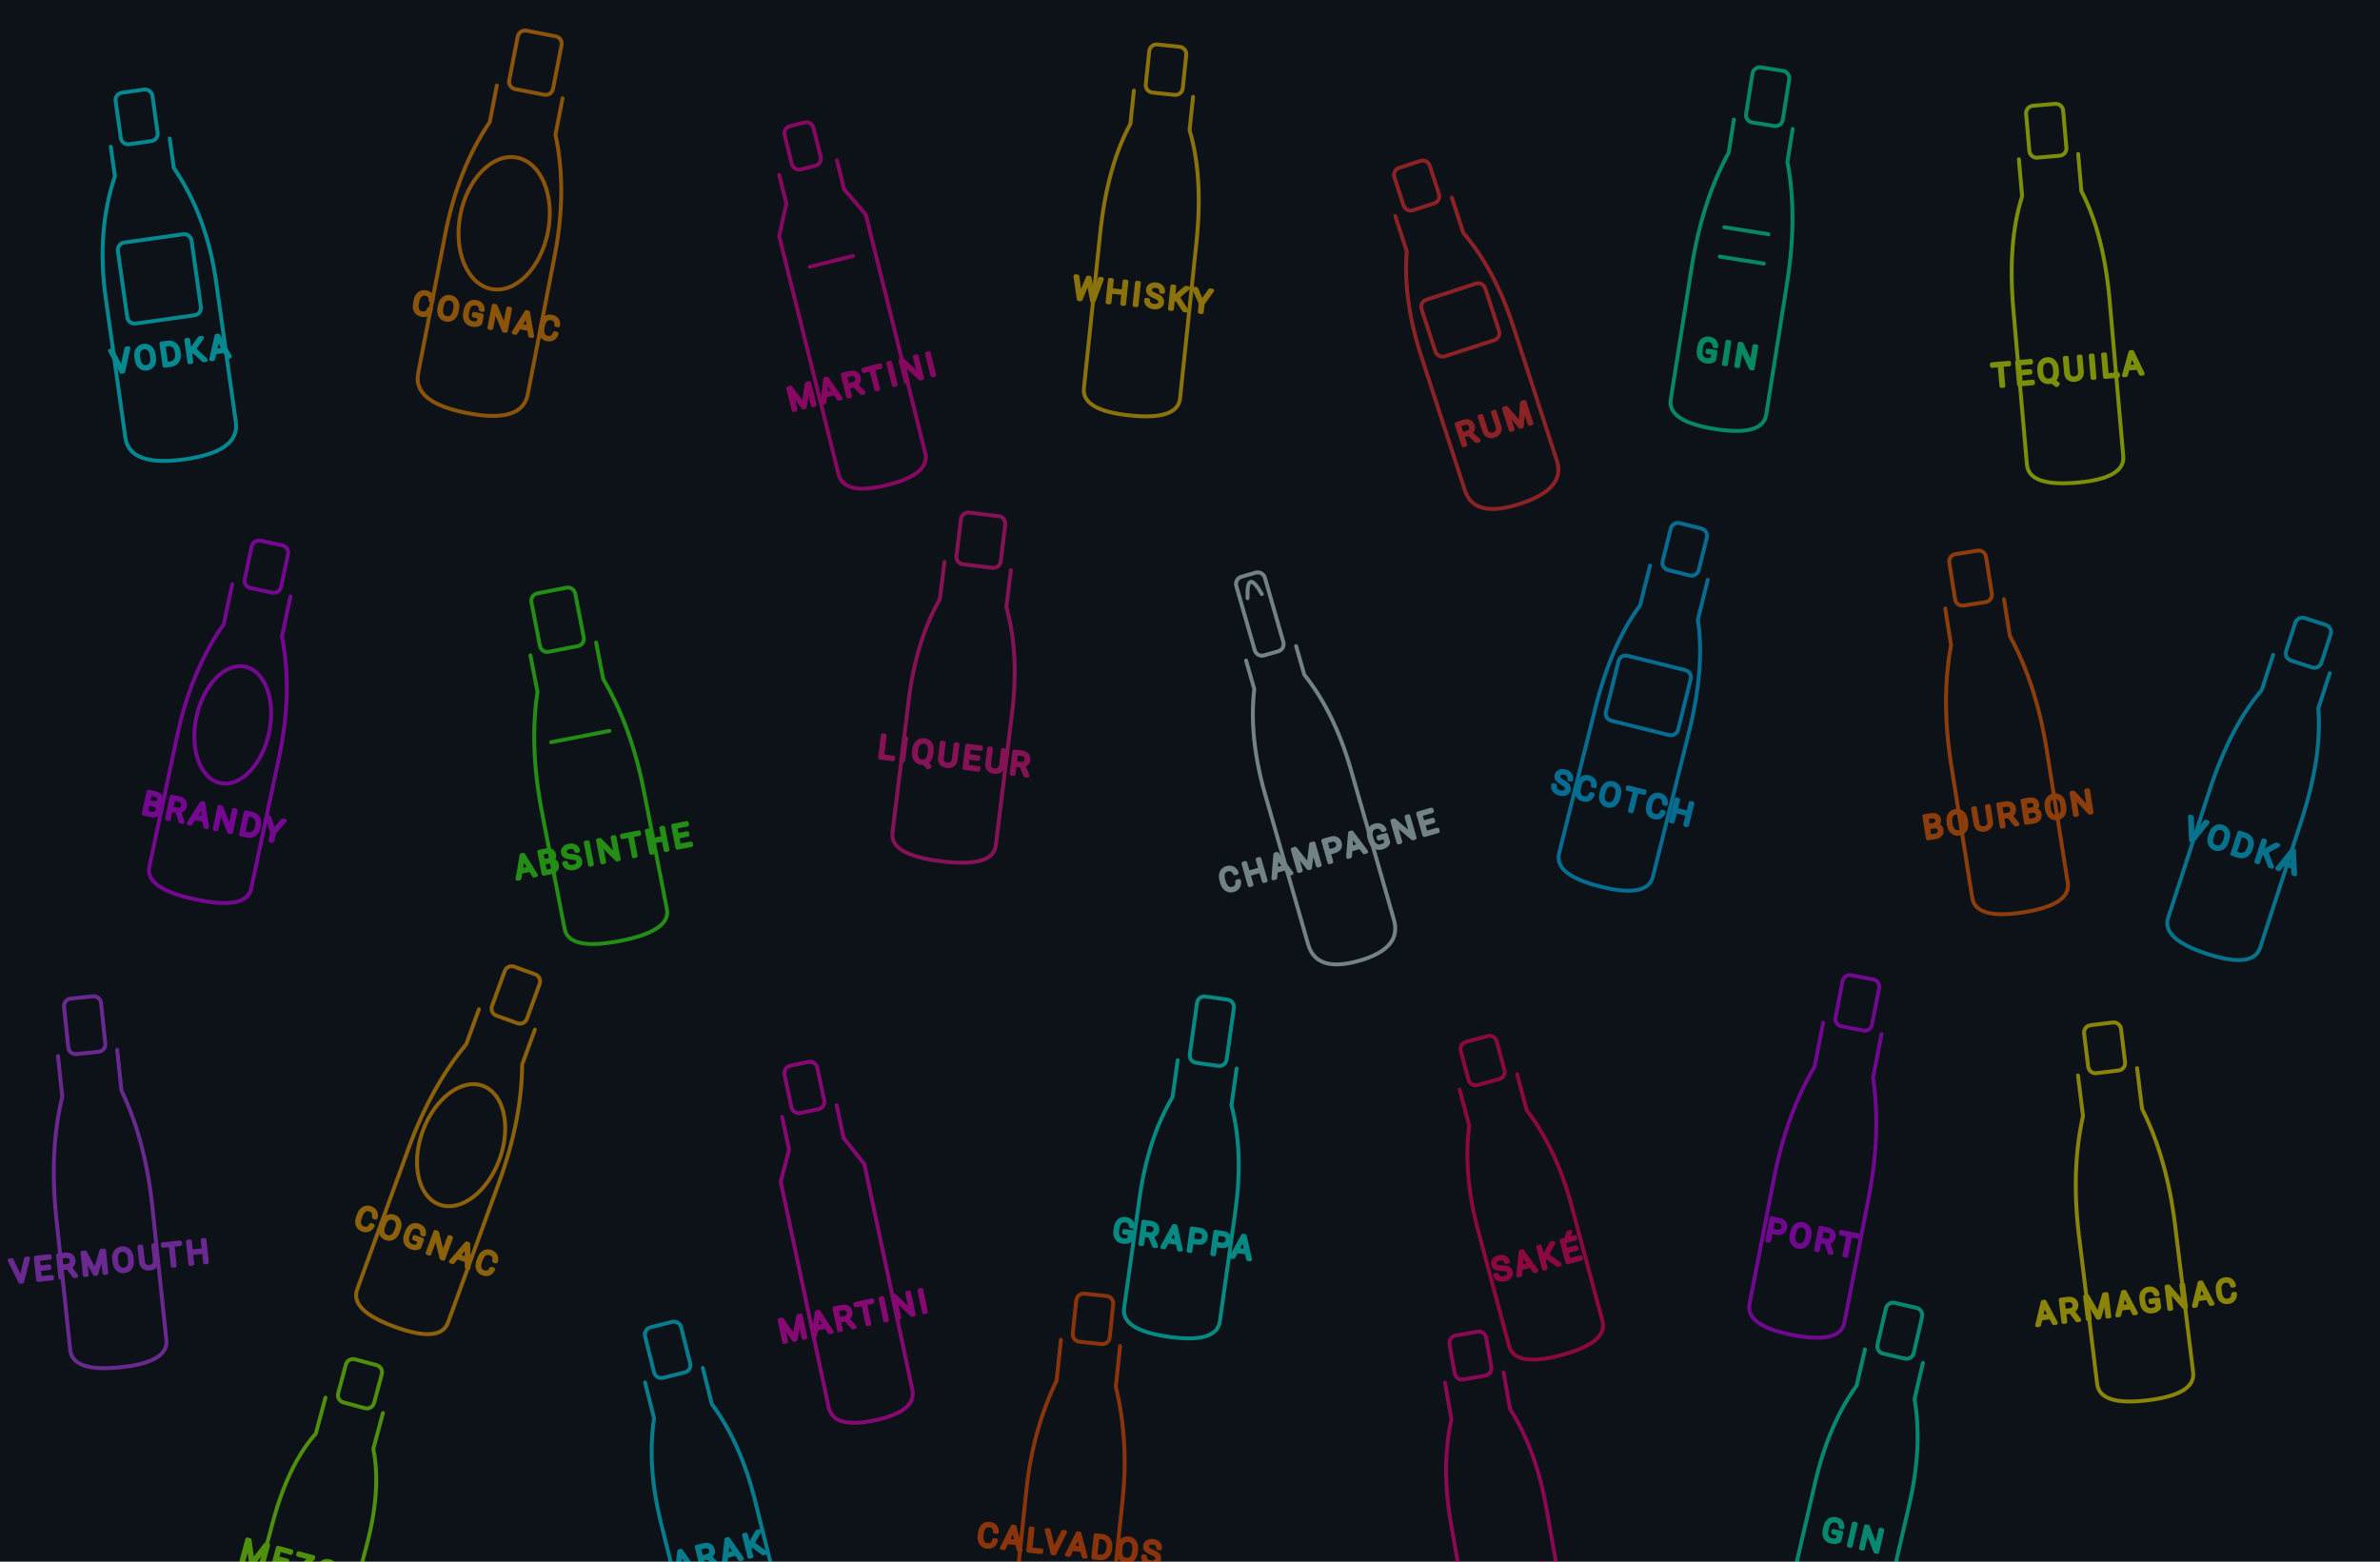
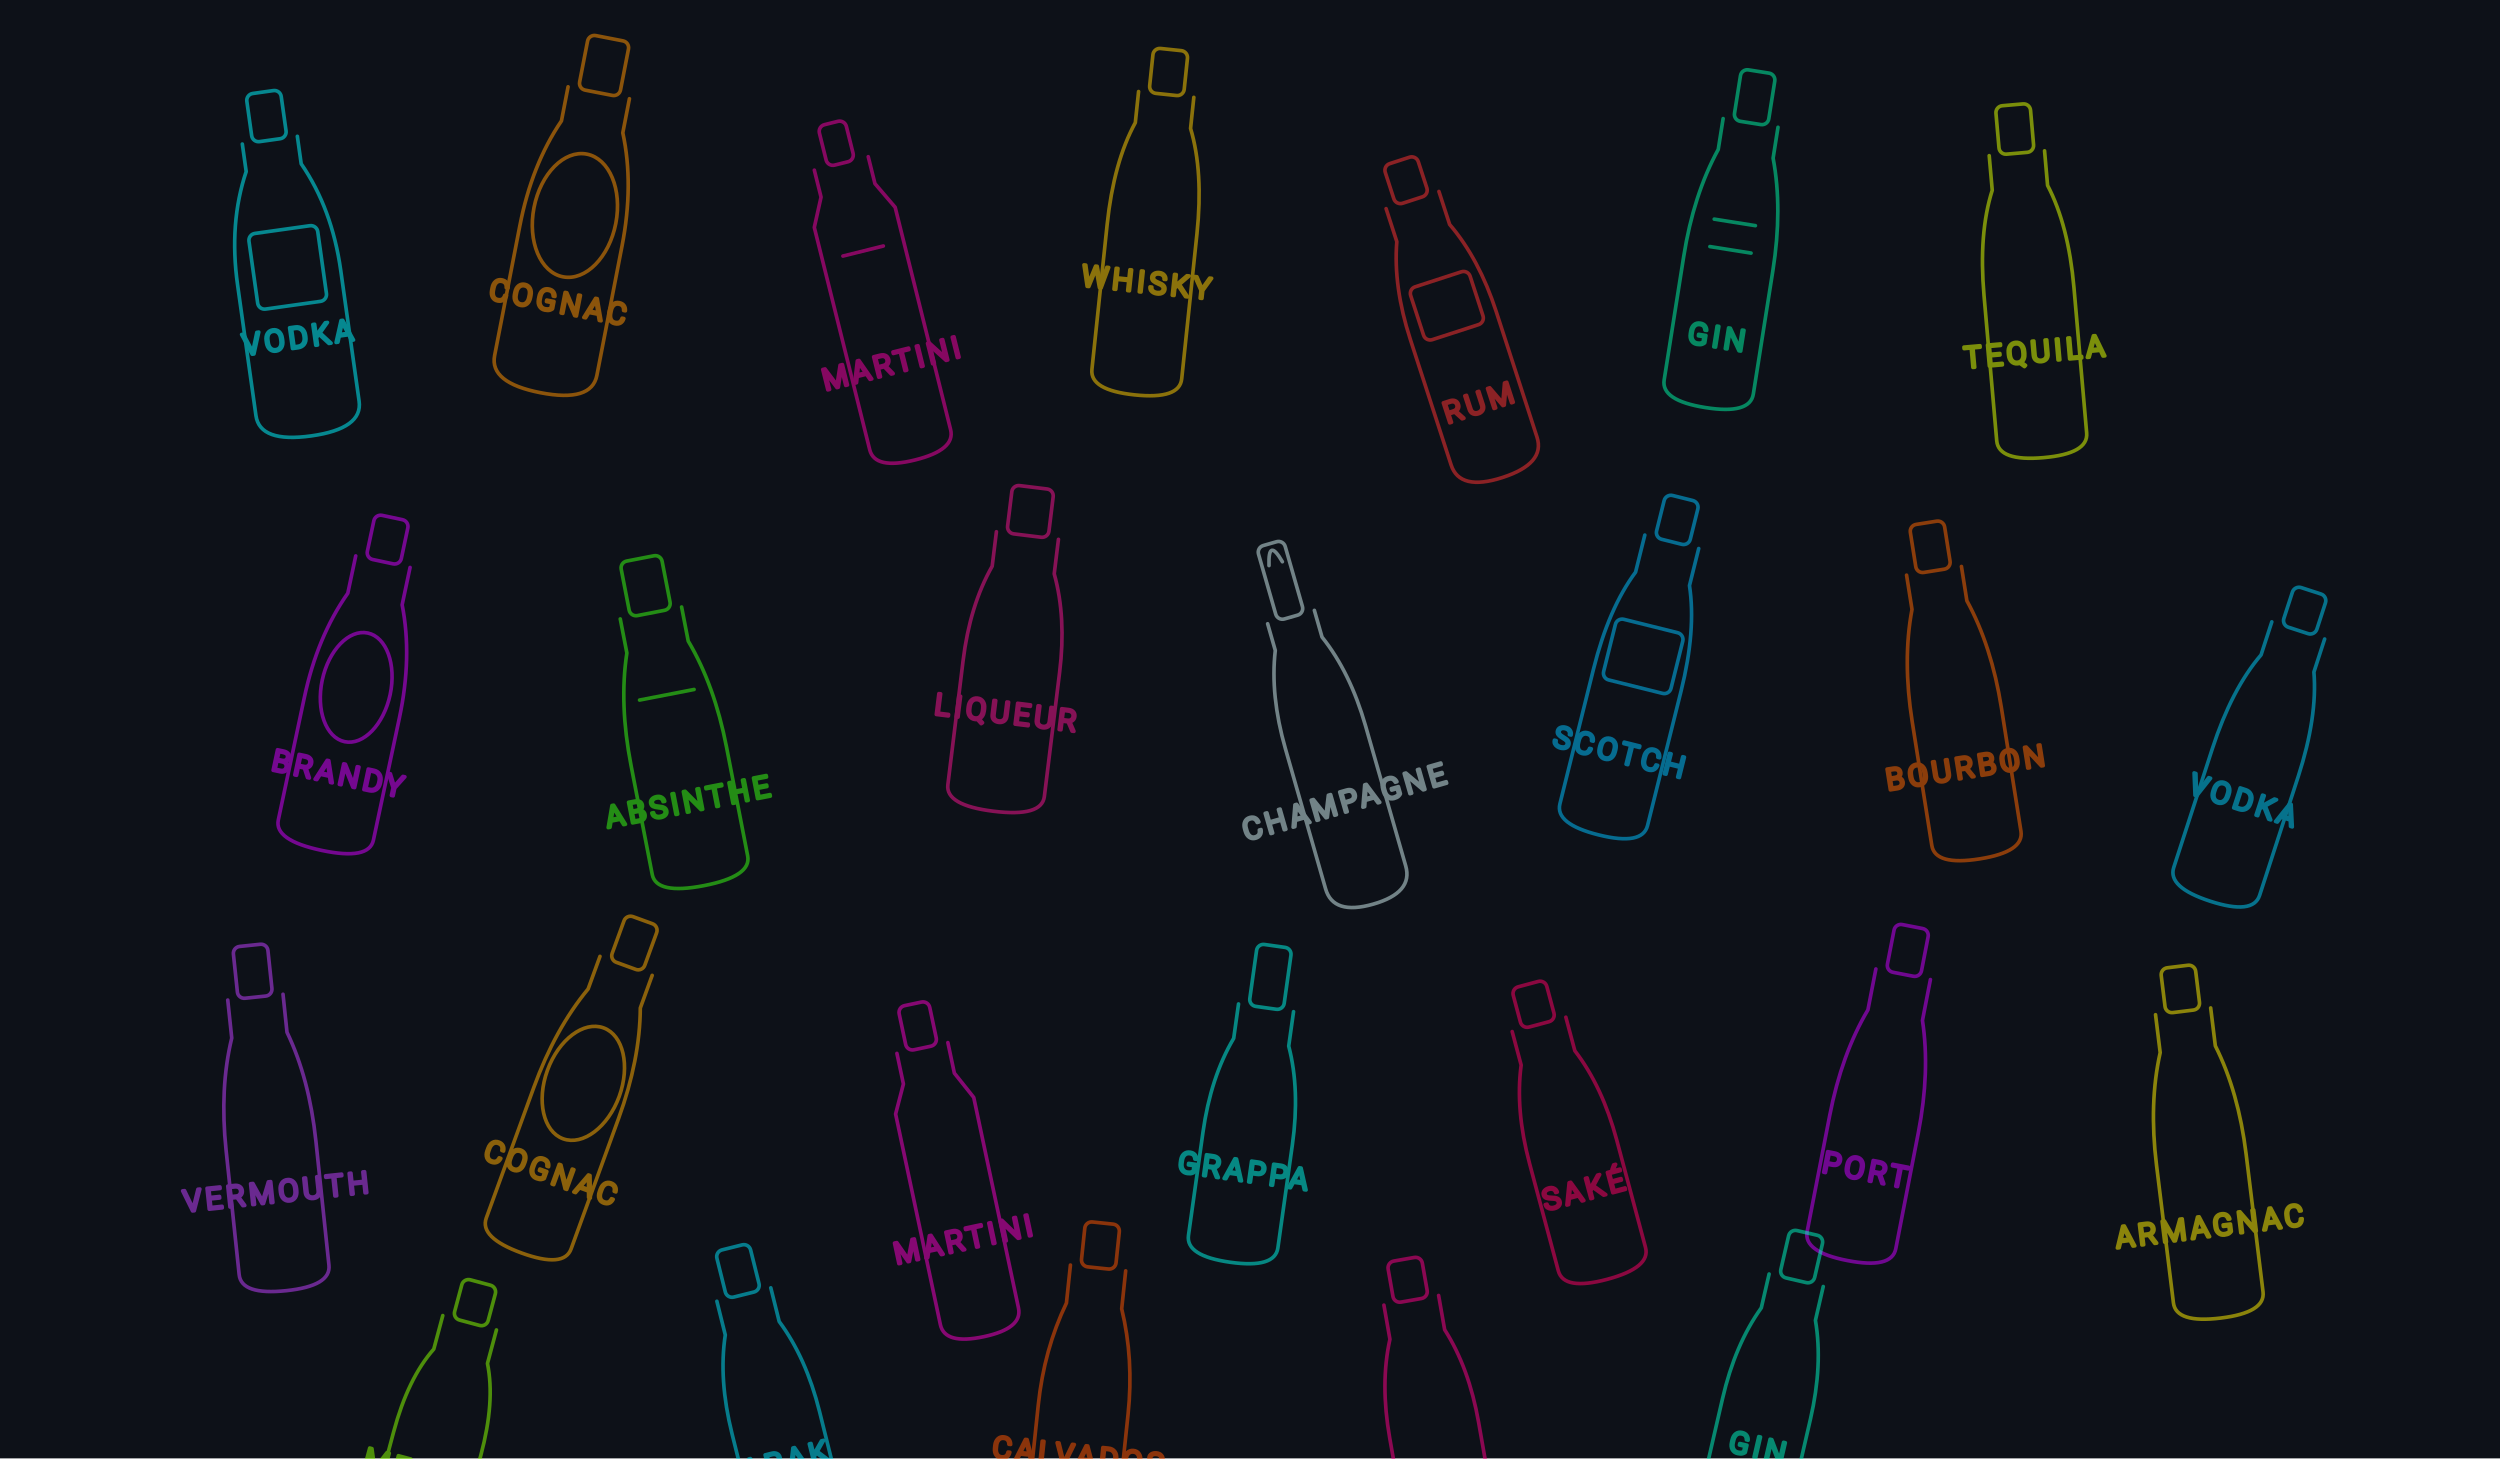
- <svg xmlns="http://www.w3.org/2000/svg" width="640" height="420" viewBox="0 0 640 420">
-   <rect width="640" height="420" fill="#0d1118" />
+ <svg xmlns="http://www.w3.org/2000/svg" width="720" height="420" viewBox="0 0 720 420">
+   <rect width="720" height="420" fill="#0d1118" />
  <defs>
    <style type="text/css">
      .lbl {
        font-family: system-ui, -apple-system, "Segoe UI", "Roboto", sans-serif;
        font-size: 8.5px;
        font-weight: 300;
        letter-spacing: 0.14em;
        text-anchor: middle;
        dominant-baseline: middle;
      }
    </style>
  </defs>
  <g fill="none" stroke-width="1.05" stroke-linecap="round" stroke-linejoin="round">
-     <g transform="translate(28,24) rotate(-8 15 52)" stroke="#00f5ff" opacity="0.52">
+     <g transform="translate(68,26) rotate(-8 15 52)" stroke="#00f5ff" opacity="0.52">
      <rect x="10" y="0" width="10" height="14" rx="2" />
      <path d="M7 14 L7 22 Q0 36 0 54 L0 92 Q0 100 15 100 Q30 100 30 92 L30 54 Q30 36 23 22 L23 14" />
      <rect x="5" y="40" width="20" height="22" rx="2" />
      <text class="lbl" x="15" y="72" fill="#66ffff">VODKA</text>
    </g>
-     <g transform="translate(118,8) rotate(11 17 55)" stroke="#ff9100" opacity="0.52">
+     <g transform="translate(148,10) rotate(11 17 55)" stroke="#ff9100" opacity="0.52">
      <rect x="11" y="0" width="12" height="16" rx="2" />
      <path d="M8 16 L8 26 Q2 40 2 58 L2 96 Q2 104 17 104 Q32 104 32 96 L32 58 Q32 40 26 26 L26 16" />
      <ellipse cx="17" cy="52" rx="12" ry="18" />
      <text class="lbl" x="17" y="78" fill="#ffe066">COGNAC</text>
    </g>
-     <g transform="translate(210,32) rotate(-14 16 48)" stroke="#ff00aa" opacity="0.5">
+     <g transform="translate(235,34) rotate(-14 16 48)" stroke="#ff00aa" opacity="0.5">
      <rect x="12" y="0" width="8" height="12" rx="2" />
      <path d="M8 12 L8 20 L4 28 L4 94 Q4 100 16 100 Q28 100 28 94 L28 28 L24 20 L24 12" />
      <line x1="10" y1="38" x2="22" y2="38" />
      <text class="lbl" x="16" y="72" fill="#ff66dd">MARTINI</text>
    </g>
-     <g transform="translate(295,12) rotate(6 14 50)" stroke="#ffcc00" opacity="0.52">
+     <g transform="translate(318,14) rotate(6 14 50)" stroke="#ffcc00" opacity="0.52">
      <rect x="9" y="0" width="10" height="13" rx="2" />
      <path d="M6 13 L6 22 Q1 34 1 52 L1 94 Q1 100 14 100 Q27 100 27 94 L27 52 Q27 34 22 22 L22 13" />
      <text class="lbl" x="14" y="68" fill="#fff566">WHISKY</text>
    </g>
-     <g transform="translate(378,42) rotate(-18 15 45)" stroke="#ff3131" opacity="0.52">
+     <g transform="translate(402,44) rotate(-18 15 45)" stroke="#ff3131" opacity="0.52">
      <rect x="10" y="0" width="10" height="12" rx="2" />
      <path d="M7 12 L7 22 Q2 34 2 50 L2 88 Q2 96 15 96 Q28 96 28 88 L28 50 Q28 34 23 22 L23 12" />
      <rect x="6" y="36" width="18" height="16" rx="2" />
      <text class="lbl" x="15" y="74" fill="#ff8888">RUM</text>
    </g>
-     <g transform="translate(455,18) rotate(9 14 48)" stroke="#00ffaa" opacity="0.5">
+     <g transform="translate(485,20) rotate(9 14 48)" stroke="#00ffaa" opacity="0.5">
      <rect x="9" y="0" width="10" height="15" rx="2" />
      <path d="M6 15 L6 24 Q1 38 1 56 L1 92 Q1 98 14 98 Q27 98 27 92 L27 56 Q27 38 22 24 L22 15" />
      <line x1="8" y1="44" x2="20" y2="44" />
      <line x1="8" y1="52" x2="20" y2="52" />
      <text class="lbl" x="14" y="78" fill="#88ffdd">GIN</text>
    </g>
-     <g transform="translate(538,28) rotate(-5 16 50)" stroke="#ddff00" opacity="0.53">
+     <g transform="translate(568,30) rotate(-5 16 50)" stroke="#ddff00" opacity="0.53">
      <rect x="11" y="0" width="10" height="14" rx="2" />
      <path d="M8 14 L8 24 Q3 36 3 54 L3 96 Q3 102 16 102 Q29 102 29 96 L29 54 Q29 36 24 24 L24 14" />
      <text class="lbl" x="16" y="72" fill="#eeff66">TEQUILA</text>
    </g>
-     <g transform="translate(48,145) rotate(12 15 48)" stroke="#d400ff" opacity="0.52">
+     <g transform="translate(88,148) rotate(12 15 48)" stroke="#d400ff" opacity="0.52">
      <rect x="10" y="0" width="10" height="13" rx="2" />
      <path d="M7 13 L7 24 Q1 38 1 56 L1 92 Q1 98 15 98 Q29 98 29 92 L29 56 Q29 38 23 24 L23 13" />
      <ellipse cx="15" cy="50" rx="10" ry="16" />
      <text class="lbl" x="15" y="76" fill="#ee88ff">BRANDY</text>
    </g>
-     <g transform="translate(142,158) rotate(-11 15 45)" stroke="#39ff14" opacity="0.52">
+     <g transform="translate(178,160) rotate(-11 15 45)" stroke="#39ff14" opacity="0.52">
      <rect x="9" y="0" width="12" height="16" rx="2" />
      <path d="M6 16 L6 26 Q1 40 1 58 L1 90 Q1 96 15 96 Q29 96 29 90 L29 58 Q29 40 24 26 L24 16" />
      <line x1="7" y1="40" x2="23" y2="40" />
      <text class="lbl" x="15" y="72" fill="#baff66">ABSINTHE</text>
    </g>
-     <g transform="translate(245,138) rotate(7 14 46)" stroke="#ff1493" opacity="0.5">
+     <g transform="translate(278,140) rotate(7 14 46)" stroke="#ff1493" opacity="0.5">
      <rect x="8" y="0" width="12" height="14" rx="2" />
      <path d="M5 14 L5 24 Q0 36 0 52 L0 88 Q0 94 14 94 Q28 94 28 88 L28 52 Q28 36 23 24 L23 14" />
      <text class="lbl" x="14" y="66" fill="#ff77bb">LIQUEUR</text>
    </g>
-     <g transform="translate(338,152) rotate(-16 14 52)" stroke="#e0ffff" opacity="0.48">
+     <g transform="translate(368,154) rotate(-16 14 52)" stroke="#e0ffff" opacity="0.48">
      <rect x="8" y="0" width="8" height="22" rx="2" />
      <path d="M5 22 L5 30 Q0 42 0 58 L0 100 Q0 108 12 108 Q24 108 24 100 L24 58 Q24 42 19 30 L19 22" />
      <path d="M10 6 Q12 -2 14 6" />
      <text class="lbl" x="12" y="78" fill="#ffffff">CHAMPAGNE</text>
    </g>
-     <g transform="translate(428,140) rotate(14 15 48)" stroke="#00bfff" opacity="0.52">
+     <g transform="translate(458,142) rotate(14 15 48)" stroke="#00bfff" opacity="0.52">
      <rect x="10" y="0" width="10" height="13" rx="2" />
      <path d="M7 13 L7 24 Q2 36 2 54 L2 94 Q2 100 15 100 Q28 100 28 94 L28 54 Q28 36 23 24 L23 13" />
      <rect x="5" y="38" width="20" height="18" rx="2" />
      <text class="lbl" x="15" y="76" fill="#66e5ff">SCOTCH</text>
    </g>
-     <g transform="translate(522,148) rotate(-9 14 46)" stroke="#ff6600" opacity="0.52">
+     <g transform="translate(548,150) rotate(-9 14 46)" stroke="#ff6600" opacity="0.52">
      <rect x="9" y="0" width="10" height="14" rx="2" />
      <path d="M6 14 L6 24 Q1 38 1 56 L1 92 Q1 98 14 98 Q27 98 27 92 L27 56 Q27 38 22 24 L22 14" />
      <text class="lbl" x="14" y="72" fill="#ffaa44">BOURBON</text>
    </g>
-     <g transform="translate(595,165) rotate(18 14 44)" stroke="#00d4ff" opacity="0.5">
+     <g transform="translate(638,168) rotate(18 14 44)" stroke="#00d4ff" opacity="0.5">
      <rect x="9" y="0" width="10" height="12" rx="2" />
      <path d="M6 12 L6 22 Q1 34 1 52 L1 88 Q1 94 14 94 Q27 94 27 88 L27 52 Q27 34 22 22 L22 12" />
      <text class="lbl" x="14" y="64" fill="#88ffff">VODKA</text>
    </g>
-     <g transform="translate(12,268) rotate(-6 15 48)" stroke="#bf40ff" opacity="0.52">
+     <g transform="translate(62,272) rotate(-6 15 48)" stroke="#bf40ff" opacity="0.52">
      <rect x="10" y="0" width="10" height="15" rx="2" />
      <path d="M7 15 L7 26 Q2 40 2 58 L2 94 Q2 100 15 100 Q28 100 28 94 L28 58 Q28 40 23 26 L23 15" />
      <text class="lbl" x="15" y="72" fill="#dd88ff">VERMOUTH</text>
    </g>
-     <g transform="translate(108,258) rotate(20 16 50)" stroke="#ffaa00" opacity="0.52">
+     <g transform="translate(152,262) rotate(20 16 50)" stroke="#ffaa00" opacity="0.52">
      <rect x="11" y="0" width="10" height="14" rx="2" />
      <path d="M8 14 L8 24 Q3 38 3 56 L3 96 Q3 102 16 102 Q29 102 29 96 L29 56 Q29 38 24 24 L24 14" />
      <ellipse cx="16" cy="50" rx="11" ry="17" />
      <text class="lbl" x="16" y="78" fill="#ffee55">COGNAC</text>
    </g>
-     <g transform="translate(210,285) rotate(-12 15 46)" stroke="#ff00cc" opacity="0.5">
+     <g transform="translate(258,288) rotate(-12 15 46)" stroke="#ff00cc" opacity="0.5">
      <rect x="10" y="0" width="9" height="13" rx="2" />
      <path d="M7 13 L7 22 L3 30 L3 92 Q3 98 14.5 98 Q26 98 26 92 L26 30 L22 22 L22 13" />
      <text class="lbl" x="14.5" y="70" fill="#ff77dd">MARTINI</text>
    </g>
-     <g transform="translate(308,268) rotate(8 13 44)" stroke="#00ffee" opacity="0.5">
+     <g transform="translate(348,272) rotate(8 13 44)" stroke="#00ffee" opacity="0.5">
      <rect x="8" y="0" width="10" height="18" rx="2" />
      <path d="M5 18 L5 28 Q0 40 0 56 L0 86 Q0 92 13 92 Q26 92 26 86 L26 56 Q26 40 21 28 L21 18" />
      <text class="lbl" x="13" y="66" fill="#88ffff">GRAPPA</text>
    </g>
-     <g transform="translate(395,278) rotate(-15 13 42)" stroke="#ff0066" opacity="0.52">
+     <g transform="translate(438,282) rotate(-15 13 42)" stroke="#ff0066" opacity="0.52">
      <rect x="8" y="0" width="10" height="12" rx="2" />
      <path d="M5 12 L5 22 Q0 34 0 50 L0 82 Q0 88 13 88 Q26 88 26 82 L26 50 Q26 34 21 22 L21 12" />
      <text class="lbl" x="13" y="62" fill="#ff88aa">SAKÉ</text>
    </g>
-     <g transform="translate(478,262) rotate(11 14 46)" stroke="#cc00ff" opacity="0.52">
+     <g transform="translate(528,266) rotate(11 14 46)" stroke="#cc00ff" opacity="0.52">
      <rect x="9" y="0" width="10" height="14" rx="2" />
      <path d="M6 14 L6 26 Q1 40 1 58 L1 92 Q1 98 14 98 Q27 98 27 92 L27 58 Q27 40 22 26 L22 14" />
      <text class="lbl" x="14" y="72" fill="#ee99ff">PORT</text>
    </g>
-     <g transform="translate(556,275) rotate(-7 15 48)" stroke="#ffee00" opacity="0.52">
+     <g transform="translate(618,278) rotate(-7 15 48)" stroke="#ffee00" opacity="0.52">
      <rect x="10" y="0" width="10" height="13" rx="2" />
      <path d="M7 13 L7 24 Q2 38 2 56 L2 96 Q2 102 15 102 Q28 102 28 96 L28 56 Q28 38 23 24 L23 13" />
      <text class="lbl" x="15" y="76" fill="#ffff88">ARMAGNAC</text>
    </g>
-     <g transform="translate(75,365) rotate(15 13 40)" stroke="#88ff00" opacity="0.53">
+     <g transform="translate(115,368) rotate(15 13 40)" stroke="#88ff00" opacity="0.53">
      <rect x="8" y="0" width="10" height="12" rx="2" />
      <path d="M5 12 L5 22 Q0 32 0 48 L0 78 Q0 84 13 84 Q26 84 26 78 L26 48 Q26 32 21 22 L21 12" />
      <text class="lbl" x="13" y="58" fill="#ccff66">MEZCAL</text>
    </g>
-     <g transform="translate(175,355) rotate(-14 13 42)" stroke="#00e8ff" opacity="0.5">
+     <g transform="translate(208,358) rotate(-14 13 42)" stroke="#00e8ff" opacity="0.5">
      <rect x="8" y="0" width="10" height="14" rx="2" />
      <path d="M5 14 L5 24 Q0 36 0 52 L0 84 Q0 90 13 90 Q26 90 26 84 L26 52 Q26 36 21 24 L21 14" />
      <text class="lbl" x="13" y="64" fill="#99ffff">ARAK</text>
    </g>
-     <g transform="translate(275,348) rotate(6 15 44)" stroke="#ff5500" opacity="0.52">
+     <g transform="translate(298,352) rotate(6 15 44)" stroke="#ff5500" opacity="0.52">
      <rect x="10" y="0" width="10" height="13" rx="2" />
      <path d="M7 13 L7 24 Q2 38 2 54 L2 88 Q2 94 15 94 Q28 94 28 88 L28 54 Q28 38 23 24 L23 13" />
      <text class="lbl" x="15" y="68" fill="#ffaa77">CALVADOS</text>
    </g>
-     <g transform="translate(388,358) rotate(-10 14 44)" stroke="#ff0088" opacity="0.52">
+     <g transform="translate(398,362) rotate(-10 14 44)" stroke="#ff0088" opacity="0.52">
      <rect x="9" y="0" width="10" height="12" rx="2" />
      <path d="M6 12 L6 22 Q1 34 1 50 L1 86 Q1 92 14 92 Q27 92 27 86 L27 50 Q27 34 22 22 L22 12" />
      <text class="lbl" x="14" y="68" fill="#ff77aa">RUM</text>
    </g>
-     <g transform="translate(490,350) rotate(13 13 42)" stroke="#00ffc8" opacity="0.5">
+     <g transform="translate(498,354) rotate(13 13 42)" stroke="#00ffc8" opacity="0.5">
      <rect x="8" y="0" width="10" height="14" rx="2" />
      <path d="M5 14 L5 24 Q0 36 0 52 L0 84 Q0 90 13 90 Q26 90 26 84 L26 52 Q26 36 21 24 L21 14" />
      <text class="lbl" x="13" y="64" fill="#aaffee">GIN</text>
    </g>
  </g>
</svg>
